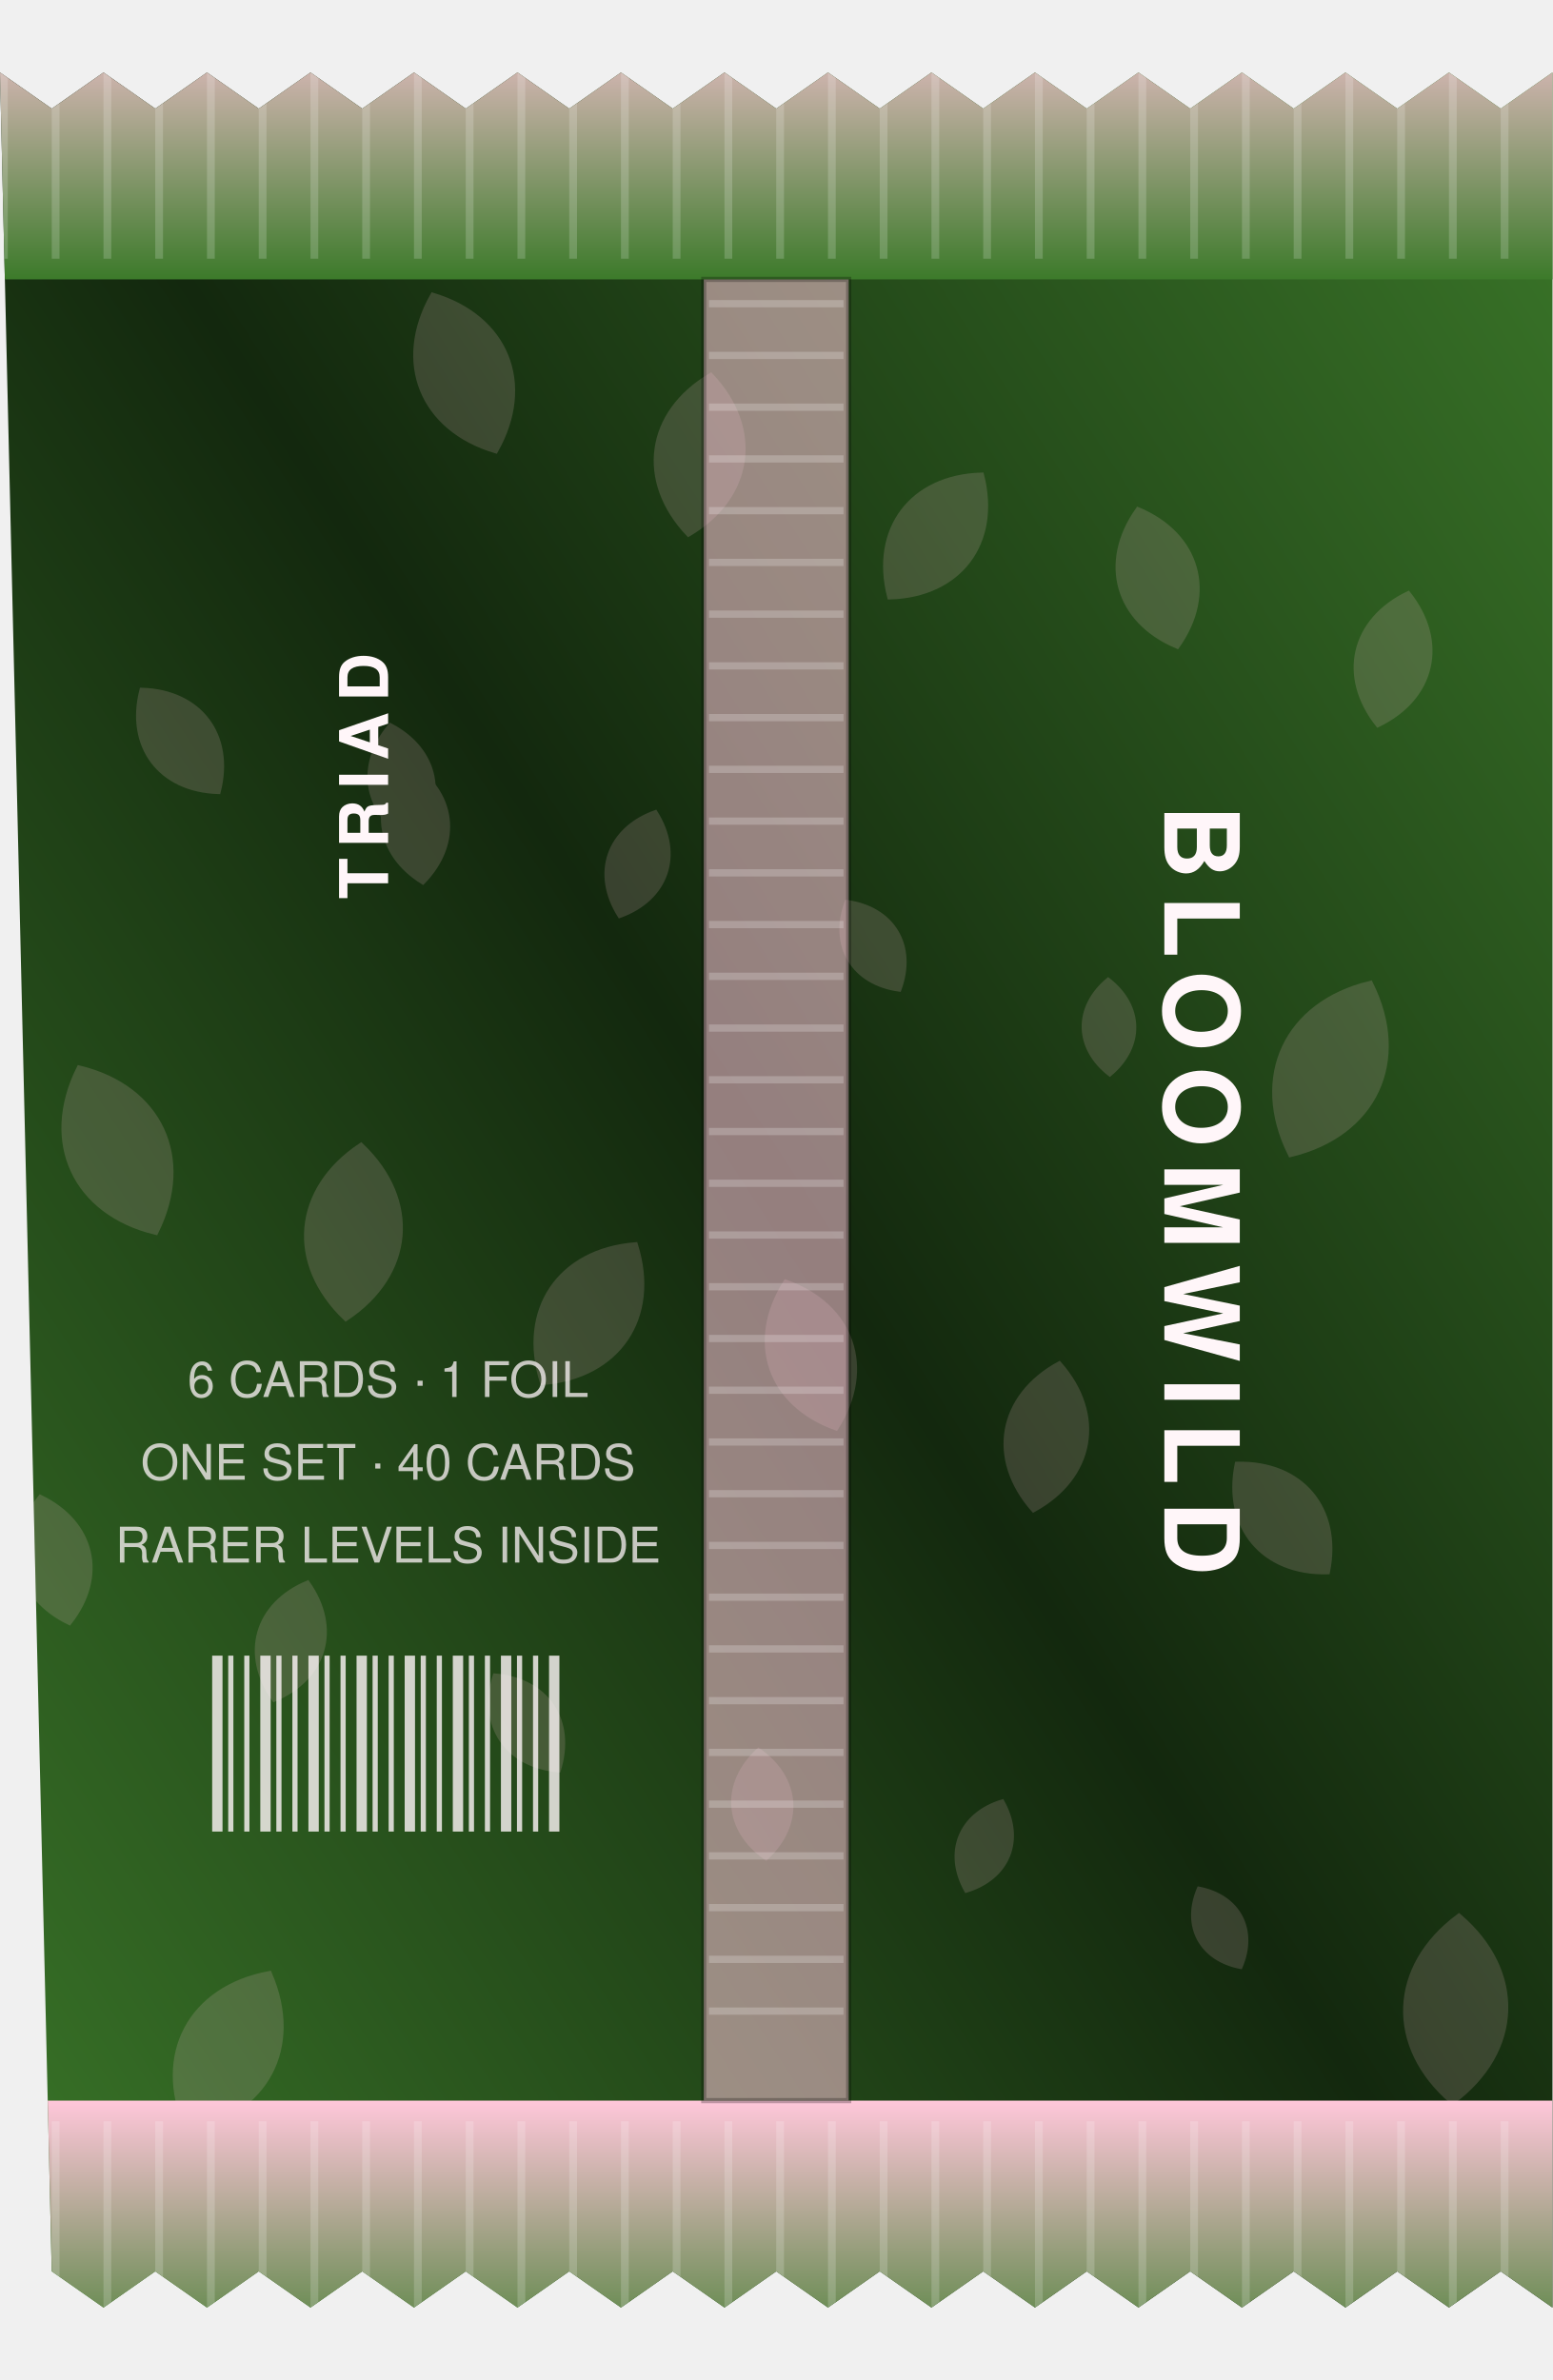
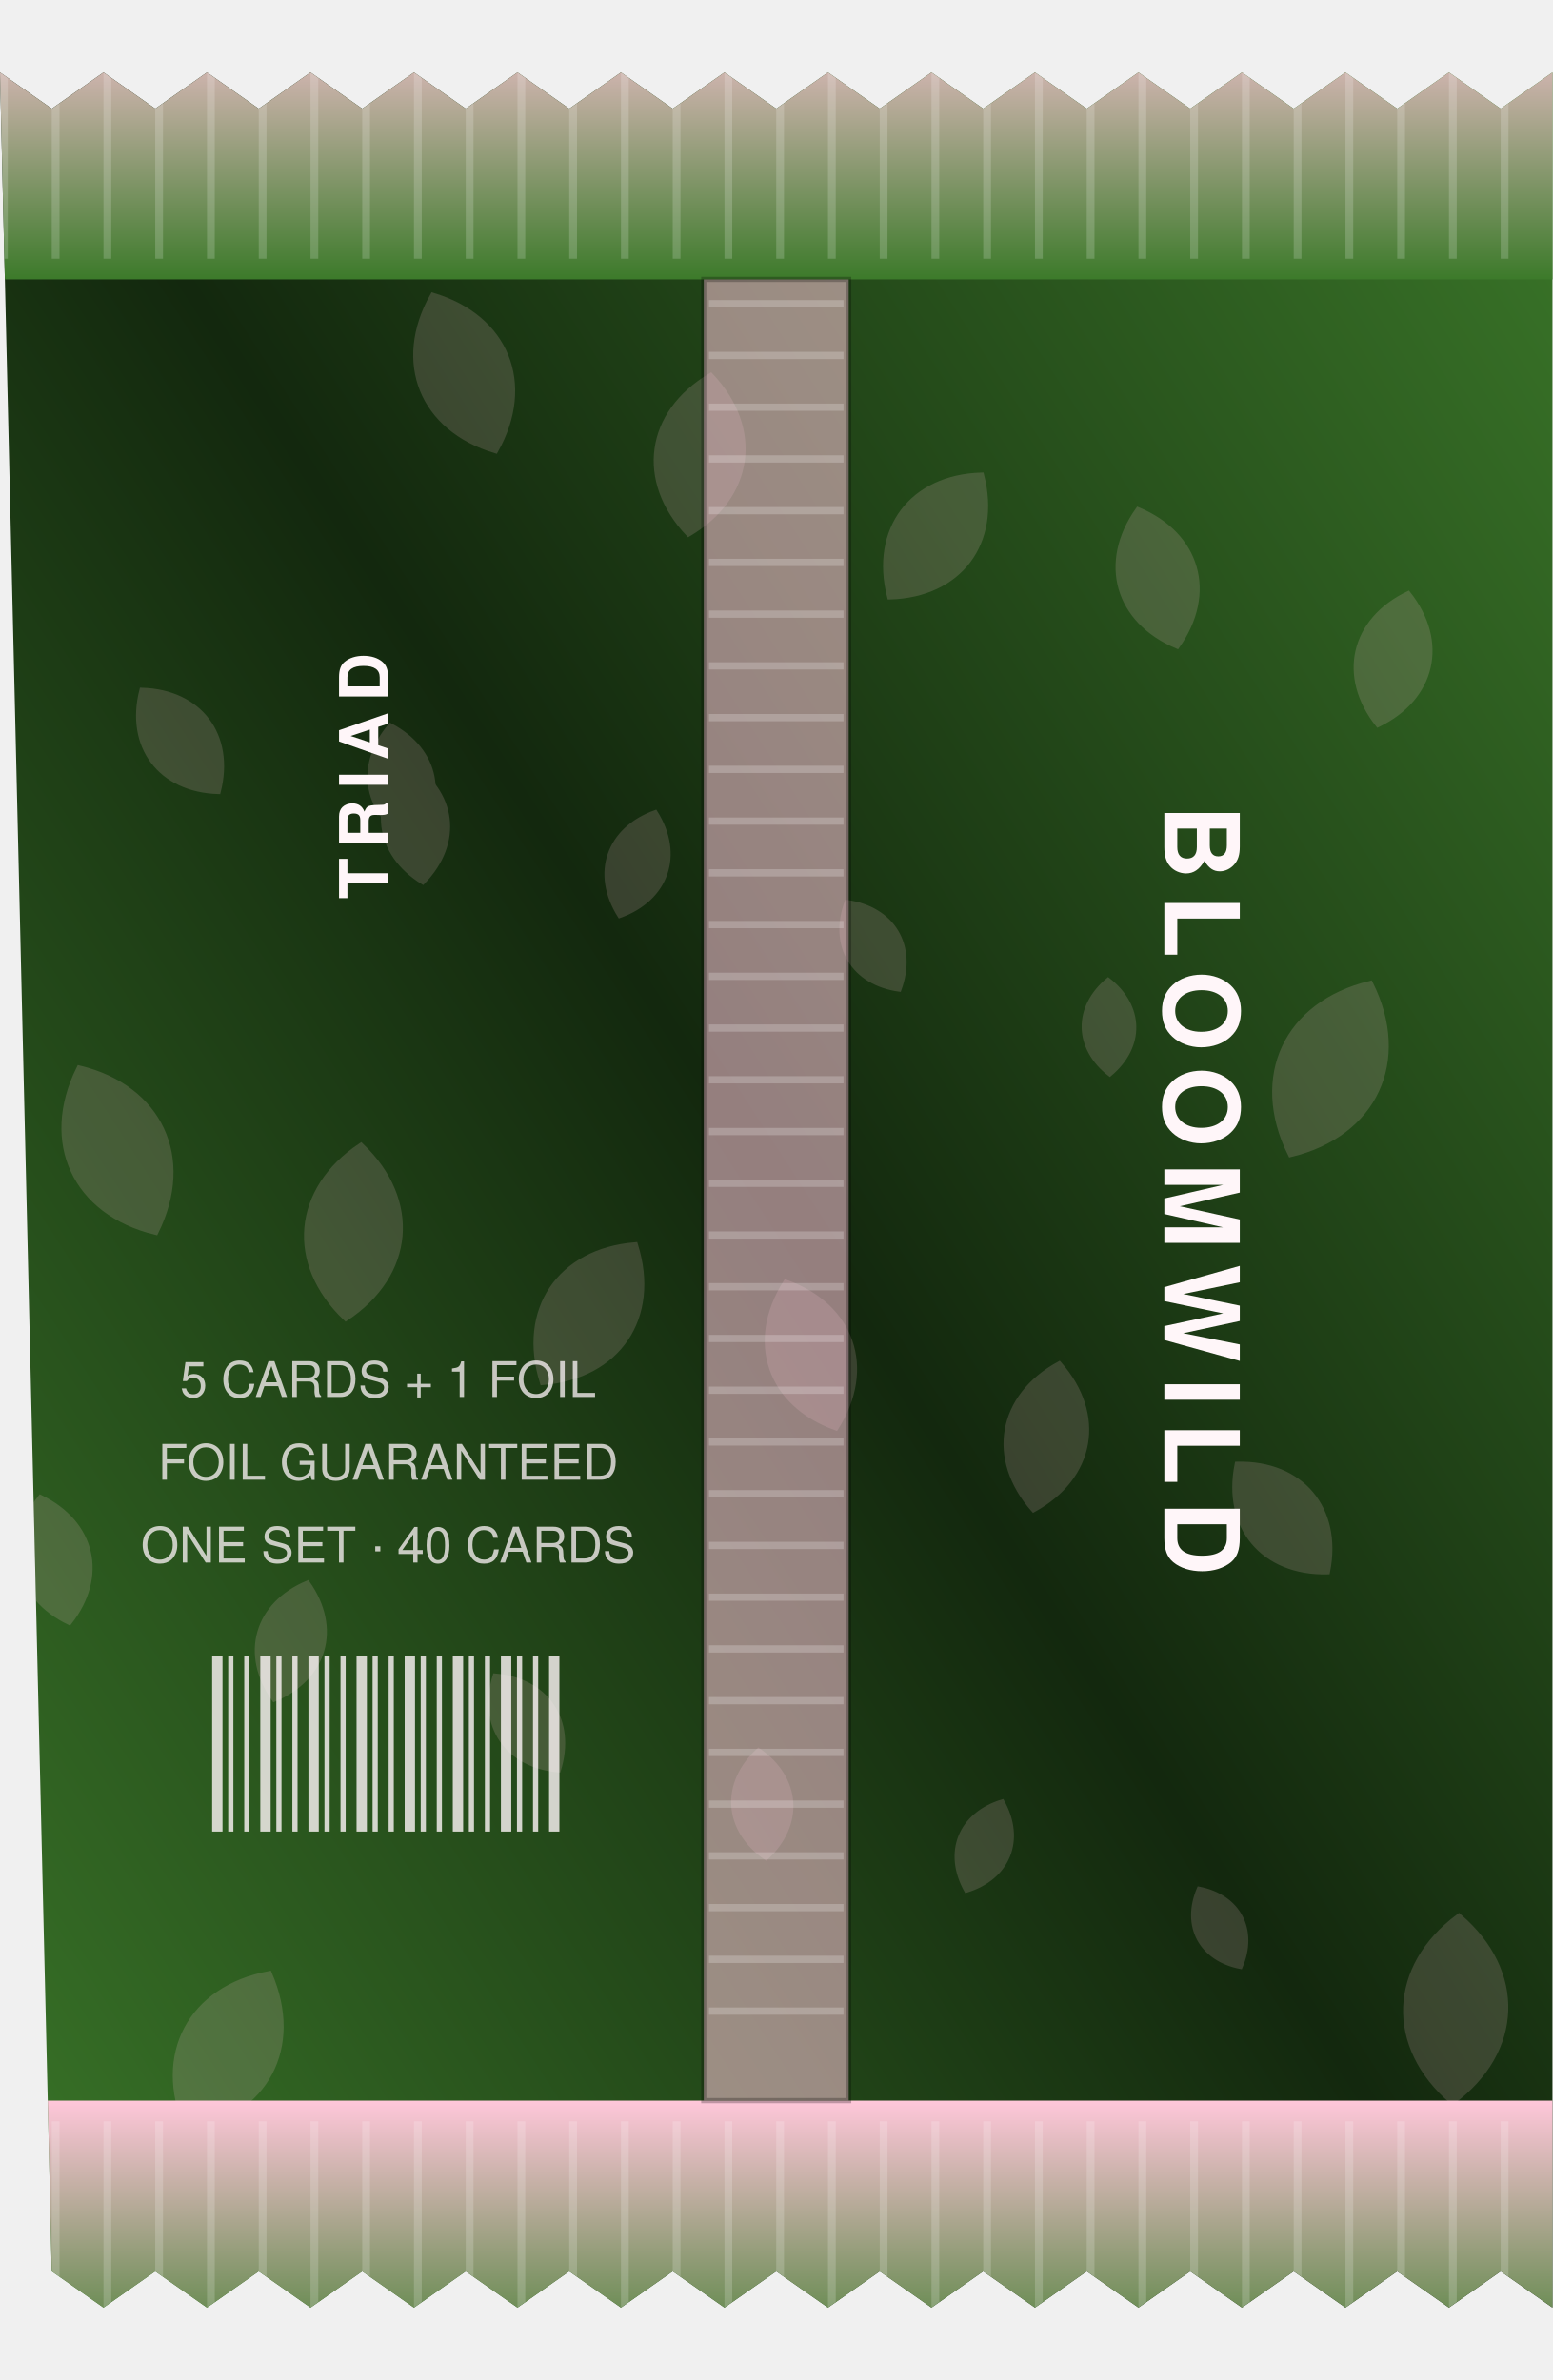
<svg xmlns="http://www.w3.org/2000/svg" viewBox="0 0 300 460" width="300" height="460">
  <defs>
    <linearGradient id="body" x1="1" y1="0" x2="0" y2="1">
      <stop offset="0" stop-color="#3c7a2a" />
      <stop offset=".5" stop-color="#13280e" />
      <stop offset="1" stop-color="#3c7a2a" />
    </linearGradient>
    <linearGradient id="seal" x1="0" y1="0" x2="0" y2="1">
      <stop offset="0" stop-color="#ffc7da" />
      <stop offset="1" stop-color="#3c7a2a" />
    </linearGradient>
    <clipPath id="packShape">
      <path d="M0,14 L0,14 L10,21 L20,14 L30,21 L40,14 L50,21 L60,14 L70,21 L80,14 L90,21 L100,14 L110,21 L120,14 L130,21 L140,14 L150,21 L160,14 L170,21 L180,14 L190,21 L200,14 L210,21 L220,14 L230,21 L240,14 L250,21 L260,14 L270,21 L280,14 L290,21 L300,14 L300,446 300,446 L290,439 L280,446 L270,439 L260,446 L250,439 L240,446 L230,439 L220,446 L210,439 L200,446 L190,439 L180,446 L170,439 L160,446 L150,439 L140,446 L130,439 L120,446 L110,439 L100,446 L90,439 L80,446 L70,439 L60,446 L50,439 L40,446 L30,439 L20,446 L10,439 LL0,446 Z" />
    </clipPath>
  </defs>
  <g clip-path="url(#packShape)">
    <rect width="300" height="460" fill="url(#body)" />
    <g opacity=".16">
      <g transform="translate(80.3 159.0) rotate(-7) scale(0.83)">
        <path d="M0,-14 C10,-6 10,6 0,14 C-10,6 -10,-6 0,-14 Z M0,-12 L0,12" fill="#ffc7da" stroke="#ffc7da" stroke-width="1" />
      </g>
      <g transform="translate(113.8 253.9) rotate(34) scale(1.14)">
        <path d="M0,-14 C10,-6 10,6 0,14 C-10,6 -10,-6 0,-14 Z M0,-12 L0,12" fill="#ffc7da" stroke="#ffc7da" stroke-width="1" />
      </g>
      <g transform="translate(147.3 348.7) rotate(-4) scale(0.75)">
        <path d="M0,-14 C10,-6 10,6 0,14 C-10,6 -10,-6 0,-14 Z M0,-12 L0,12" fill="#ffc7da" stroke="#ffc7da" stroke-width="1" />
      </g>
      <g transform="translate(180.8 103.6) rotate(37) scale(1.05)">
        <path d="M0,-14 C10,-6 10,6 0,14 C-10,6 -10,-6 0,-14 Z M0,-12 L0,12" fill="#ffc7da" stroke="#ffc7da" stroke-width="1" />
      </g>
      <g transform="translate(214.3 198.5) rotate(-1) scale(0.66)">
        <path d="M0,-14 C10,-6 10,6 0,14 C-10,6 -10,-6 0,-14 Z M0,-12 L0,12" fill="#ffc7da" stroke="#ffc7da" stroke-width="1" />
      </g>
      <g transform="translate(247.8 293.4) rotate(-40) scale(0.97)">
        <path d="M0,-14 C10,-6 10,6 0,14 C-10,6 -10,-6 0,-14 Z M0,-12 L0,12" fill="#ffc7da" stroke="#ffc7da" stroke-width="1" />
      </g>
      <g transform="translate(281.3 388.3) rotate(2) scale(1.27)">
        <path d="M0,-14 C10,-6 10,6 0,14 C-10,6 -10,-6 0,-14 Z M0,-12 L0,12" fill="#ffc7da" stroke="#ffc7da" stroke-width="1" />
      </g>
      <g transform="translate(34.8 143.2) rotate(-37) scale(0.88)">
        <path d="M0,-14 C10,-6 10,6 0,14 C-10,6 -10,-6 0,-14 Z M0,-12 L0,12" fill="#ffc7da" stroke="#ffc7da" stroke-width="1" />
      </g>
      <g transform="translate(68.3 238.1) rotate(5) scale(1.19)">
        <path d="M0,-14 C10,-6 10,6 0,14 C-10,6 -10,-6 0,-14 Z M0,-12 L0,12" fill="#ffc7da" stroke="#ffc7da" stroke-width="1" />
      </g>
      <g transform="translate(101.8 333.0) rotate(-34) scale(0.79)">
        <path d="M0,-14 C10,-6 10,6 0,14 C-10,6 -10,-6 0,-14 Z M0,-12 L0,12" fill="#ffc7da" stroke="#ffc7da" stroke-width="1" />
      </g>
      <g transform="translate(135.2 87.9) rotate(8) scale(1.10)">
        <path d="M0,-14 C10,-6 10,6 0,14 C-10,6 -10,-6 0,-14 Z M0,-12 L0,12" fill="#ffc7da" stroke="#ffc7da" stroke-width="1" />
      </g>
      <g transform="translate(168.7 182.8) rotate(-31) scale(0.71)">
        <path d="M0,-14 C10,-6 10,6 0,14 C-10,6 -10,-6 0,-14 Z M0,-12 L0,12" fill="#ffc7da" stroke="#ffc7da" stroke-width="1" />
      </g>
      <g transform="translate(202.2 277.7) rotate(10) scale(1.02)">
        <path d="M0,-14 C10,-6 10,6 0,14 C-10,6 -10,-6 0,-14 Z M0,-12 L0,12" fill="#ffc7da" stroke="#ffc7da" stroke-width="1" />
      </g>
      <g transform="translate(235.7 372.6) rotate(-28) scale(0.62)">
        <path d="M0,-14 C10,-6 10,6 0,14 C-10,6 -10,-6 0,-14 Z M0,-12 L0,12" fill="#ffc7da" stroke="#ffc7da" stroke-width="1" />
      </g>
      <g transform="translate(269.2 127.4) rotate(13) scale(0.93)">
        <path d="M0,-14 C10,-6 10,6 0,14 C-10,6 -10,-6 0,-14 Z M0,-12 L0,12" fill="#ffc7da" stroke="#ffc7da" stroke-width="1" />
      </g>
      <g transform="translate(22.7 222.3) rotate(-25) scale(1.24)">
        <path d="M0,-14 C10,-6 10,6 0,14 C-10,6 -10,-6 0,-14 Z M0,-12 L0,12" fill="#ffc7da" stroke="#ffc7da" stroke-width="1" />
      </g>
      <g transform="translate(56.2 317.2) rotate(16) scale(0.84)">
        <path d="M0,-14 C10,-6 10,6 0,14 C-10,6 -10,-6 0,-14 Z M0,-12 L0,12" fill="#ffc7da" stroke="#ffc7da" stroke-width="1" />
      </g>
      <g transform="translate(89.7 72.1) rotate(-22) scale(1.15)">
        <path d="M0,-14 C10,-6 10,6 0,14 C-10,6 -10,-6 0,-14 Z M0,-12 L0,12" fill="#ffc7da" stroke="#ffc7da" stroke-width="1" />
      </g>
      <g transform="translate(123.2 167.0) rotate(19) scale(0.76)">
        <path d="M0,-14 C10,-6 10,6 0,14 C-10,6 -10,-6 0,-14 Z M0,-12 L0,12" fill="#ffc7da" stroke="#ffc7da" stroke-width="1" />
      </g>
      <g transform="translate(156.7 261.9) rotate(-19) scale(1.06)">
        <path d="M0,-14 C10,-6 10,6 0,14 C-10,6 -10,-6 0,-14 Z M0,-12 L0,12" fill="#ffc7da" stroke="#ffc7da" stroke-width="1" />
      </g>
      <g transform="translate(190.2 356.8) rotate(22) scale(0.67)">
        <path d="M0,-14 C10,-6 10,6 0,14 C-10,6 -10,-6 0,-14 Z M0,-12 L0,12" fill="#ffc7da" stroke="#ffc7da" stroke-width="1" />
      </g>
      <g transform="translate(223.7 111.7) rotate(-16) scale(0.98)">
        <path d="M0,-14 C10,-6 10,6 0,14 C-10,6 -10,-6 0,-14 Z M0,-12 L0,12" fill="#ffc7da" stroke="#ffc7da" stroke-width="1" />
      </g>
      <g transform="translate(257.1 206.6) rotate(25) scale(1.29)">
        <path d="M0,-14 C10,-6 10,6 0,14 C-10,6 -10,-6 0,-14 Z M0,-12 L0,12" fill="#ffc7da" stroke="#ffc7da" stroke-width="1" />
      </g>
      <g transform="translate(10.6 301.5) rotate(-13) scale(0.89)">
        <path d="M0,-14 C10,-6 10,6 0,14 C-10,6 -10,-6 0,-14 Z M0,-12 L0,12" fill="#ffc7da" stroke="#ffc7da" stroke-width="1" />
      </g>
      <g transform="translate(44.1 396.4) rotate(28) scale(1.20)">
        <path d="M0,-14 C10,-6 10,6 0,14 C-10,6 -10,-6 0,-14 Z M0,-12 L0,12" fill="#ffc7da" stroke="#ffc7da" stroke-width="1" />
      </g>
      <g transform="translate(77.6 151.3) rotate(-11) scale(0.81)">
        <path d="M0,-14 C10,-6 10,6 0,14 C-10,6 -10,-6 0,-14 Z M0,-12 L0,12" fill="#ffc7da" stroke="#ffc7da" stroke-width="1" />
      </g>
    </g>
    <rect y="0" width="300" height="54" fill="url(#seal)" />
    <rect y="406" width="300" height="54" fill="url(#seal)" />
    <rect x="0" y="2" width="1.5" height="48" fill="#ffffff" opacity=".18" />
    <rect x="0" y="410" width="1.5" height="48" fill="#ffffff" opacity=".18" />
    <rect x="10" y="2" width="1.5" height="48" fill="#ffffff" opacity=".18" />
    <rect x="10" y="410" width="1.5" height="48" fill="#ffffff" opacity=".18" />
    <rect x="20" y="2" width="1.5" height="48" fill="#ffffff" opacity=".18" />
    <rect x="20" y="410" width="1.5" height="48" fill="#ffffff" opacity=".18" />
    <rect x="30" y="2" width="1.5" height="48" fill="#ffffff" opacity=".18" />
    <rect x="30" y="410" width="1.5" height="48" fill="#ffffff" opacity=".18" />
    <rect x="40" y="2" width="1.5" height="48" fill="#ffffff" opacity=".18" />
    <rect x="40" y="410" width="1.5" height="48" fill="#ffffff" opacity=".18" />
    <rect x="50" y="2" width="1.5" height="48" fill="#ffffff" opacity=".18" />
    <rect x="50" y="410" width="1.5" height="48" fill="#ffffff" opacity=".18" />
    <rect x="60" y="2" width="1.5" height="48" fill="#ffffff" opacity=".18" />
    <rect x="60" y="410" width="1.5" height="48" fill="#ffffff" opacity=".18" />
    <rect x="70" y="2" width="1.5" height="48" fill="#ffffff" opacity=".18" />
    <rect x="70" y="410" width="1.5" height="48" fill="#ffffff" opacity=".18" />
    <rect x="80" y="2" width="1.5" height="48" fill="#ffffff" opacity=".18" />
    <rect x="80" y="410" width="1.5" height="48" fill="#ffffff" opacity=".18" />
    <rect x="90" y="2" width="1.5" height="48" fill="#ffffff" opacity=".18" />
    <rect x="90" y="410" width="1.5" height="48" fill="#ffffff" opacity=".18" />
    <rect x="100" y="2" width="1.5" height="48" fill="#ffffff" opacity=".18" />
    <rect x="100" y="410" width="1.5" height="48" fill="#ffffff" opacity=".18" />
    <rect x="110" y="2" width="1.5" height="48" fill="#ffffff" opacity=".18" />
    <rect x="110" y="410" width="1.5" height="48" fill="#ffffff" opacity=".18" />
    <rect x="120" y="2" width="1.5" height="48" fill="#ffffff" opacity=".18" />
    <rect x="120" y="410" width="1.5" height="48" fill="#ffffff" opacity=".18" />
    <rect x="130" y="2" width="1.5" height="48" fill="#ffffff" opacity=".18" />
    <rect x="130" y="410" width="1.5" height="48" fill="#ffffff" opacity=".18" />
    <rect x="140" y="2" width="1.5" height="48" fill="#ffffff" opacity=".18" />
    <rect x="140" y="410" width="1.5" height="48" fill="#ffffff" opacity=".18" />
    <rect x="150" y="2" width="1.5" height="48" fill="#ffffff" opacity=".18" />
    <rect x="150" y="410" width="1.5" height="48" fill="#ffffff" opacity=".18" />
    <rect x="160" y="2" width="1.5" height="48" fill="#ffffff" opacity=".18" />
    <rect x="160" y="410" width="1.5" height="48" fill="#ffffff" opacity=".18" />
    <rect x="170" y="2" width="1.5" height="48" fill="#ffffff" opacity=".18" />
    <rect x="170" y="410" width="1.5" height="48" fill="#ffffff" opacity=".18" />
    <rect x="180" y="2" width="1.5" height="48" fill="#ffffff" opacity=".18" />
    <rect x="180" y="410" width="1.5" height="48" fill="#ffffff" opacity=".18" />
    <rect x="190" y="2" width="1.5" height="48" fill="#ffffff" opacity=".18" />
    <rect x="190" y="410" width="1.5" height="48" fill="#ffffff" opacity=".18" />
    <rect x="200" y="2" width="1.5" height="48" fill="#ffffff" opacity=".18" />
    <rect x="200" y="410" width="1.5" height="48" fill="#ffffff" opacity=".18" />
    <rect x="210" y="2" width="1.5" height="48" fill="#ffffff" opacity=".18" />
    <rect x="210" y="410" width="1.5" height="48" fill="#ffffff" opacity=".18" />
    <rect x="220" y="2" width="1.5" height="48" fill="#ffffff" opacity=".18" />
    <rect x="220" y="410" width="1.5" height="48" fill="#ffffff" opacity=".18" />
    <rect x="230" y="2" width="1.5" height="48" fill="#ffffff" opacity=".18" />
    <rect x="230" y="410" width="1.5" height="48" fill="#ffffff" opacity=".18" />
    <rect x="240" y="2" width="1.5" height="48" fill="#ffffff" opacity=".18" />
    <rect x="240" y="410" width="1.5" height="48" fill="#ffffff" opacity=".18" />
    <rect x="250" y="2" width="1.5" height="48" fill="#ffffff" opacity=".18" />
    <rect x="250" y="410" width="1.5" height="48" fill="#ffffff" opacity=".18" />
    <rect x="260" y="2" width="1.5" height="48" fill="#ffffff" opacity=".18" />
    <rect x="260" y="410" width="1.5" height="48" fill="#ffffff" opacity=".18" />
    <rect x="270" y="2" width="1.5" height="48" fill="#ffffff" opacity=".18" />
    <rect x="270" y="410" width="1.5" height="48" fill="#ffffff" opacity=".18" />
    <rect x="280" y="2" width="1.5" height="48" fill="#ffffff" opacity=".18" />
    <rect x="280" y="410" width="1.5" height="48" fill="#ffffff" opacity=".18" />
    <rect x="290" y="2" width="1.5" height="48" fill="#ffffff" opacity=".18" />
    <rect x="290" y="410" width="1.5" height="48" fill="#ffffff" opacity=".18" />
    <rect x="136" y="54" width="28" height="352" fill="#ffc7da" opacity=".55" />
    <rect x="136" y="54" width="28" height="352" fill="none" stroke="#000" stroke-opacity=".25" />
    <rect x="137" y="58" width="26" height="1.4" fill="#fff" opacity=".22" />
    <rect x="137" y="68" width="26" height="1.4" fill="#fff" opacity=".22" />
    <rect x="137" y="78" width="26" height="1.4" fill="#fff" opacity=".22" />
    <rect x="137" y="88" width="26" height="1.4" fill="#fff" opacity=".22" />
    <rect x="137" y="98" width="26" height="1.4" fill="#fff" opacity=".22" />
    <rect x="137" y="108" width="26" height="1.4" fill="#fff" opacity=".22" />
    <rect x="137" y="118" width="26" height="1.4" fill="#fff" opacity=".22" />
    <rect x="137" y="128" width="26" height="1.4" fill="#fff" opacity=".22" />
    <rect x="137" y="138" width="26" height="1.4" fill="#fff" opacity=".22" />
    <rect x="137" y="148" width="26" height="1.4" fill="#fff" opacity=".22" />
    <rect x="137" y="158" width="26" height="1.4" fill="#fff" opacity=".22" />
    <rect x="137" y="168" width="26" height="1.4" fill="#fff" opacity=".22" />
    <rect x="137" y="178" width="26" height="1.4" fill="#fff" opacity=".22" />
    <rect x="137" y="188" width="26" height="1.4" fill="#fff" opacity=".22" />
    <rect x="137" y="198" width="26" height="1.4" fill="#fff" opacity=".22" />
    <rect x="137" y="208" width="26" height="1.4" fill="#fff" opacity=".22" />
    <rect x="137" y="218" width="26" height="1.4" fill="#fff" opacity=".22" />
    <rect x="137" y="228" width="26" height="1.4" fill="#fff" opacity=".22" />
    <rect x="137" y="238" width="26" height="1.4" fill="#fff" opacity=".22" />
    <rect x="137" y="248" width="26" height="1.4" fill="#fff" opacity=".22" />
    <rect x="137" y="258" width="26" height="1.4" fill="#fff" opacity=".22" />
    <rect x="137" y="268" width="26" height="1.4" fill="#fff" opacity=".22" />
    <rect x="137" y="278" width="26" height="1.4" fill="#fff" opacity=".22" />
    <rect x="137" y="288" width="26" height="1.4" fill="#fff" opacity=".22" />
    <rect x="137" y="298" width="26" height="1.4" fill="#fff" opacity=".22" />
    <rect x="137" y="308" width="26" height="1.4" fill="#fff" opacity=".22" />
    <rect x="137" y="318" width="26" height="1.4" fill="#fff" opacity=".22" />
    <rect x="137" y="328" width="26" height="1.4" fill="#fff" opacity=".22" />
    <rect x="137" y="338" width="26" height="1.4" fill="#fff" opacity=".22" />
    <rect x="137" y="348" width="26" height="1.4" fill="#fff" opacity=".22" />
    <rect x="137" y="358" width="26" height="1.4" fill="#fff" opacity=".22" />
    <rect x="137" y="368" width="26" height="1.4" fill="#fff" opacity=".22" />
    <rect x="137" y="378" width="26" height="1.4" fill="#fff" opacity=".22" />
    <rect x="137" y="388" width="26" height="1.4" fill="#fff" opacity=".22" />
    <g transform="translate(78 120)">
      <rect width="-2" height="0" />
    </g>
    <text x="75" y="150" font-family="Segoe UI, Helvetica, Arial, sans-serif" font-size="13" font-weight="800" fill="#fff6f9" text-anchor="middle" letter-spacing="2" transform="rotate(-90 75 150)">TRIAD</text>
    <text x="225" y="230" font-family="Segoe UI, Helvetica, Arial, sans-serif" font-size="20" font-weight="800" fill="#fff6f9" text-anchor="middle" letter-spacing="3" transform="rotate(90 225 230)">BLOOMWILD</text>
    <g font-family="Segoe UI, Helvetica, Arial, sans-serif" fill="#fff6f9" opacity=".75" font-size="9.5" text-anchor="middle">
-       <text x="75" y="270">6 CARDS · 1 FOIL</text>
-       <text x="75" y="286">ONE SET · 40 CARDS</text>
-       <text x="75" y="302">RARER LEVELS INSIDE</text>
+       <text x="75" y="270">5 CARDS + 1 FOIL</text>
+       <text x="75" y="286">FOIL GUARANTEED</text>
+       <text x="75" y="302">ONE SET · 40 CARDS</text>
    </g>
    <g transform="translate(41 320)" opacity=".8">
      <rect x="0" y="0" width="2" height="34" fill="#fff6f9" />
      <rect x="3.1" y="0" width="1" height="34" fill="#fff6f9" />
      <rect x="6.2" y="0" width="1" height="34" fill="#fff6f9" />
      <rect x="9.3" y="0" width="2" height="34" fill="#fff6f9" />
      <rect x="12.4" y="0" width="1" height="34" fill="#fff6f9" />
      <rect x="15.5" y="0" width="1" height="34" fill="#fff6f9" />
      <rect x="18.6" y="0" width="2" height="34" fill="#fff6f9" />
      <rect x="21.7" y="0" width="1" height="34" fill="#fff6f9" />
      <rect x="24.8" y="0" width="1" height="34" fill="#fff6f9" />
      <rect x="27.9" y="0" width="2" height="34" fill="#fff6f9" />
      <rect x="31" y="0" width="1" height="34" fill="#fff6f9" />
      <rect x="34.1" y="0" width="1" height="34" fill="#fff6f9" />
      <rect x="37.2" y="0" width="2" height="34" fill="#fff6f9" />
      <rect x="40.3" y="0" width="1" height="34" fill="#fff6f9" />
      <rect x="43.4" y="0" width="1" height="34" fill="#fff6f9" />
      <rect x="46.5" y="0" width="2" height="34" fill="#fff6f9" />
      <rect x="49.6" y="0" width="1" height="34" fill="#fff6f9" />
      <rect x="52.7" y="0" width="1" height="34" fill="#fff6f9" />
      <rect x="55.8" y="0" width="2" height="34" fill="#fff6f9" />
      <rect x="58.9" y="0" width="1" height="34" fill="#fff6f9" />
      <rect x="62" y="0" width="1" height="34" fill="#fff6f9" />
      <rect x="65.1" y="0" width="2" height="34" fill="#fff6f9" />
    </g>
  </g>
</svg>
